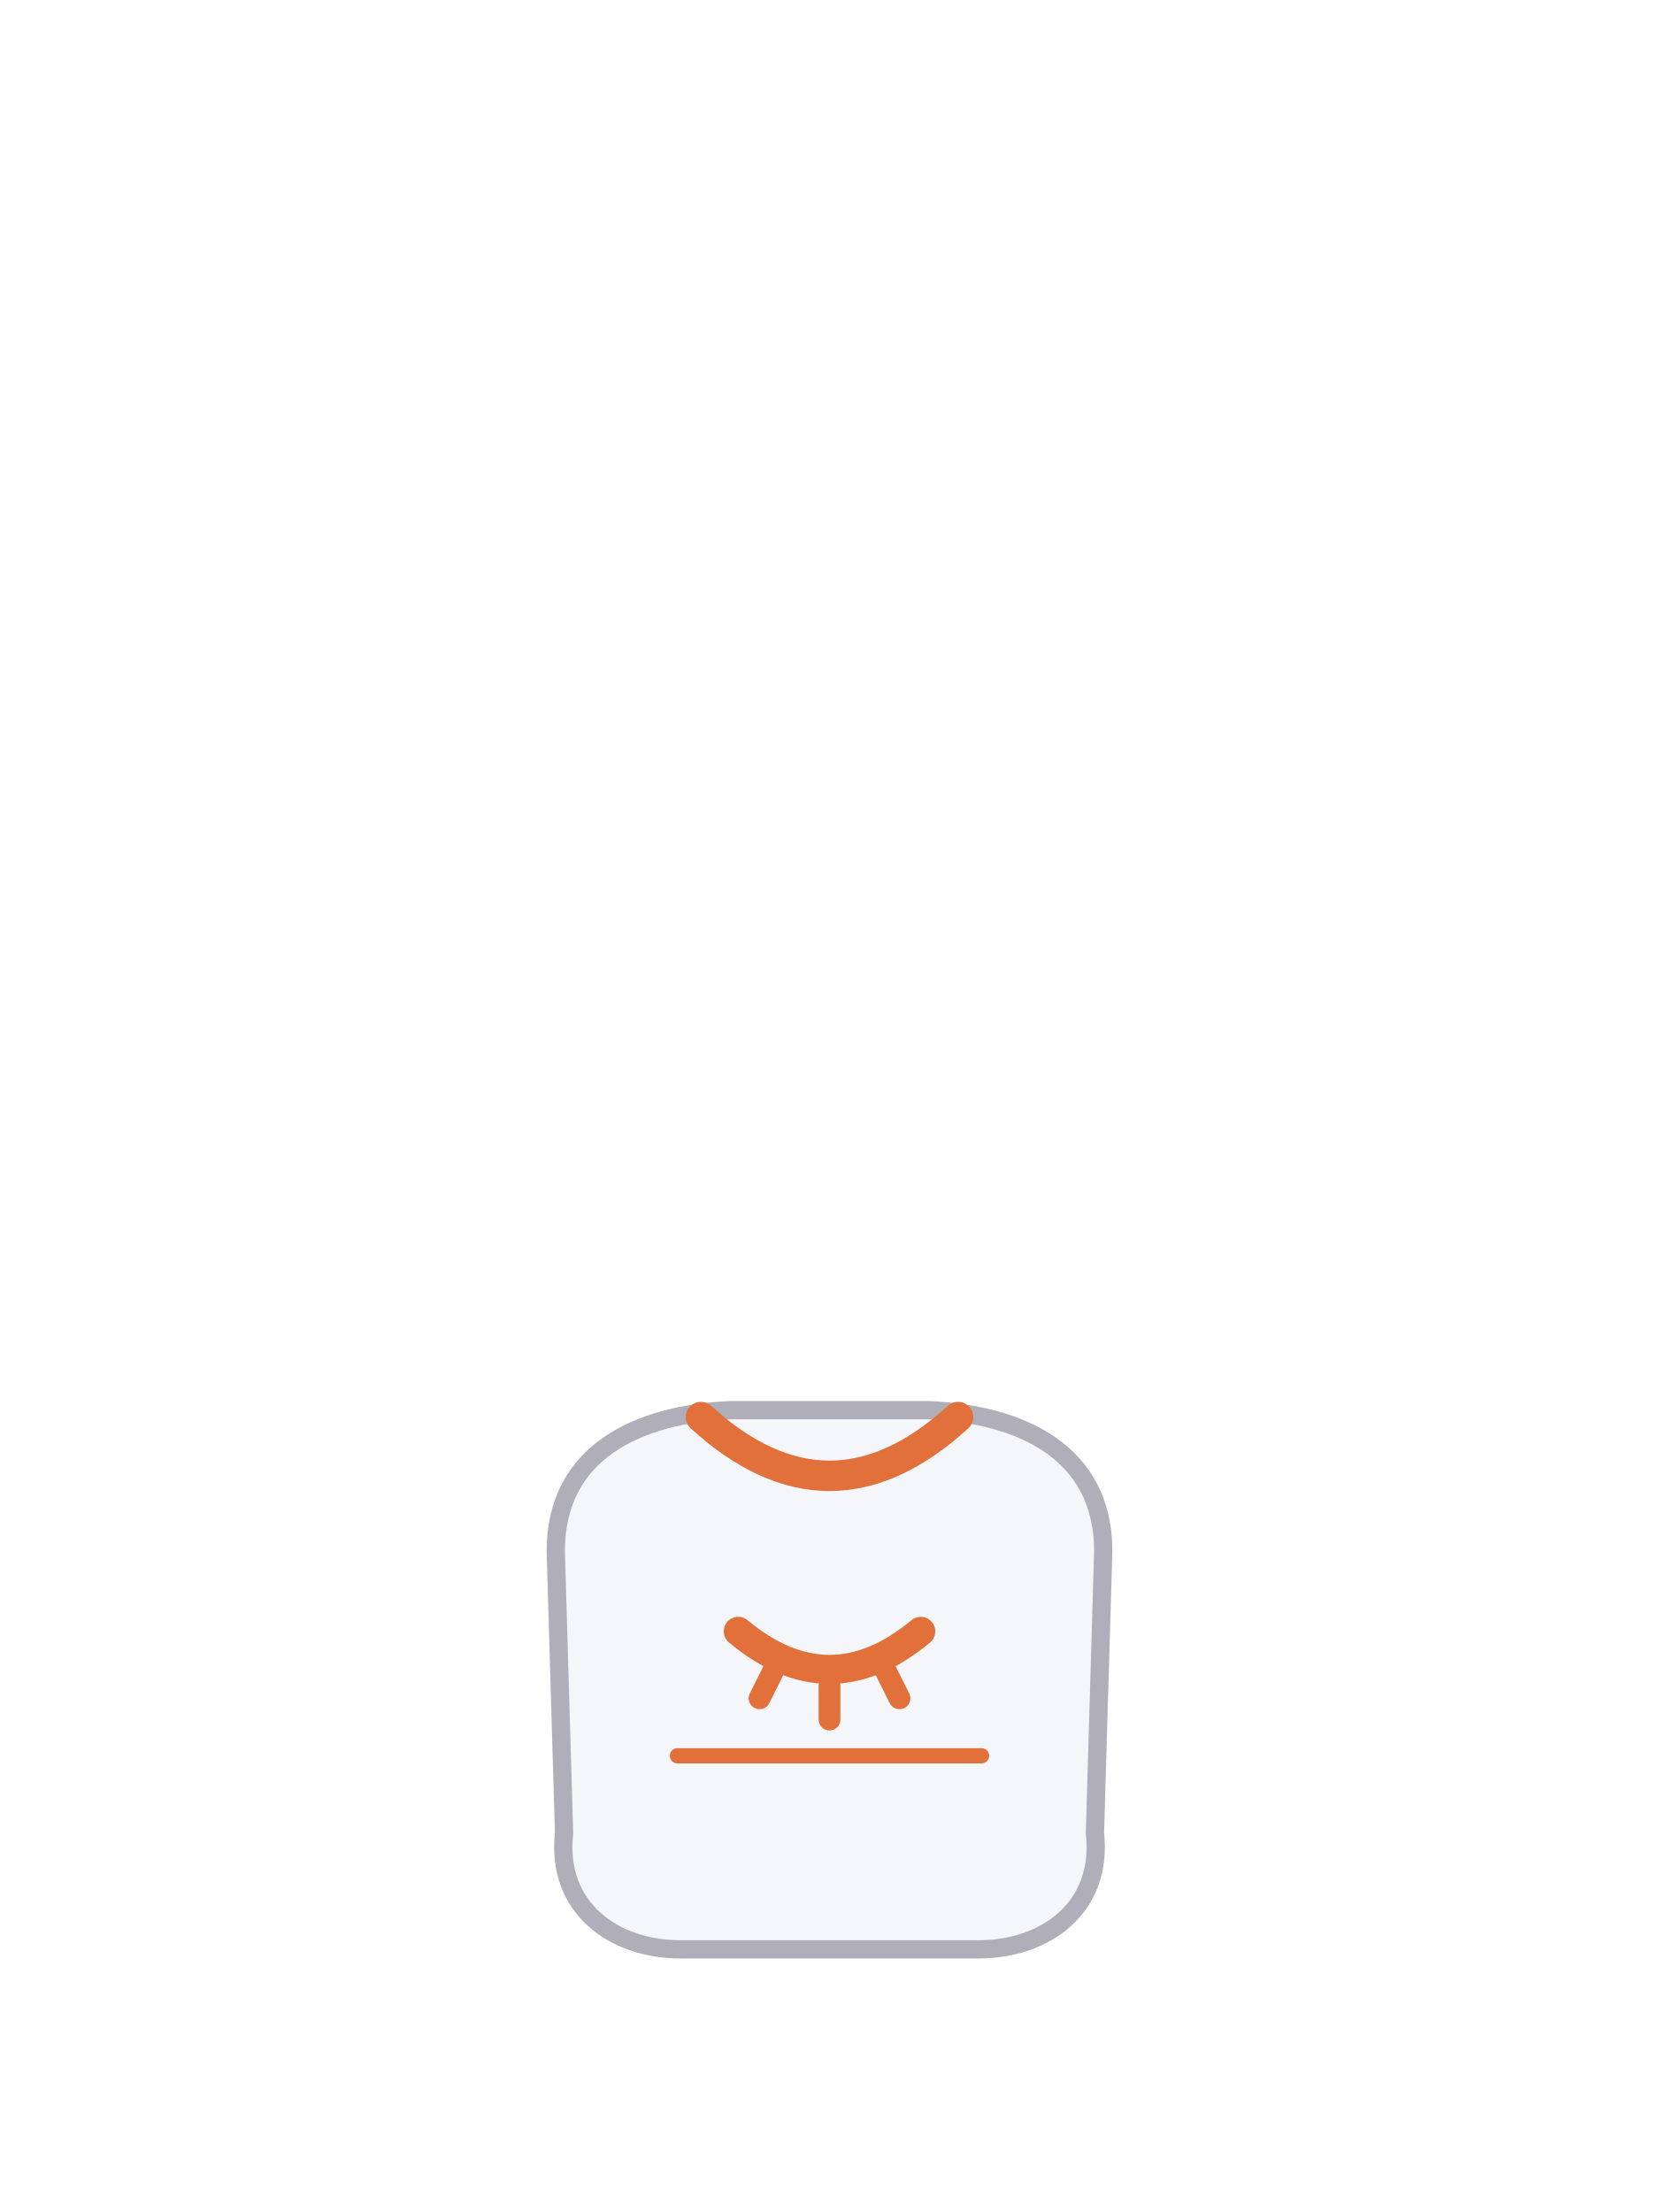
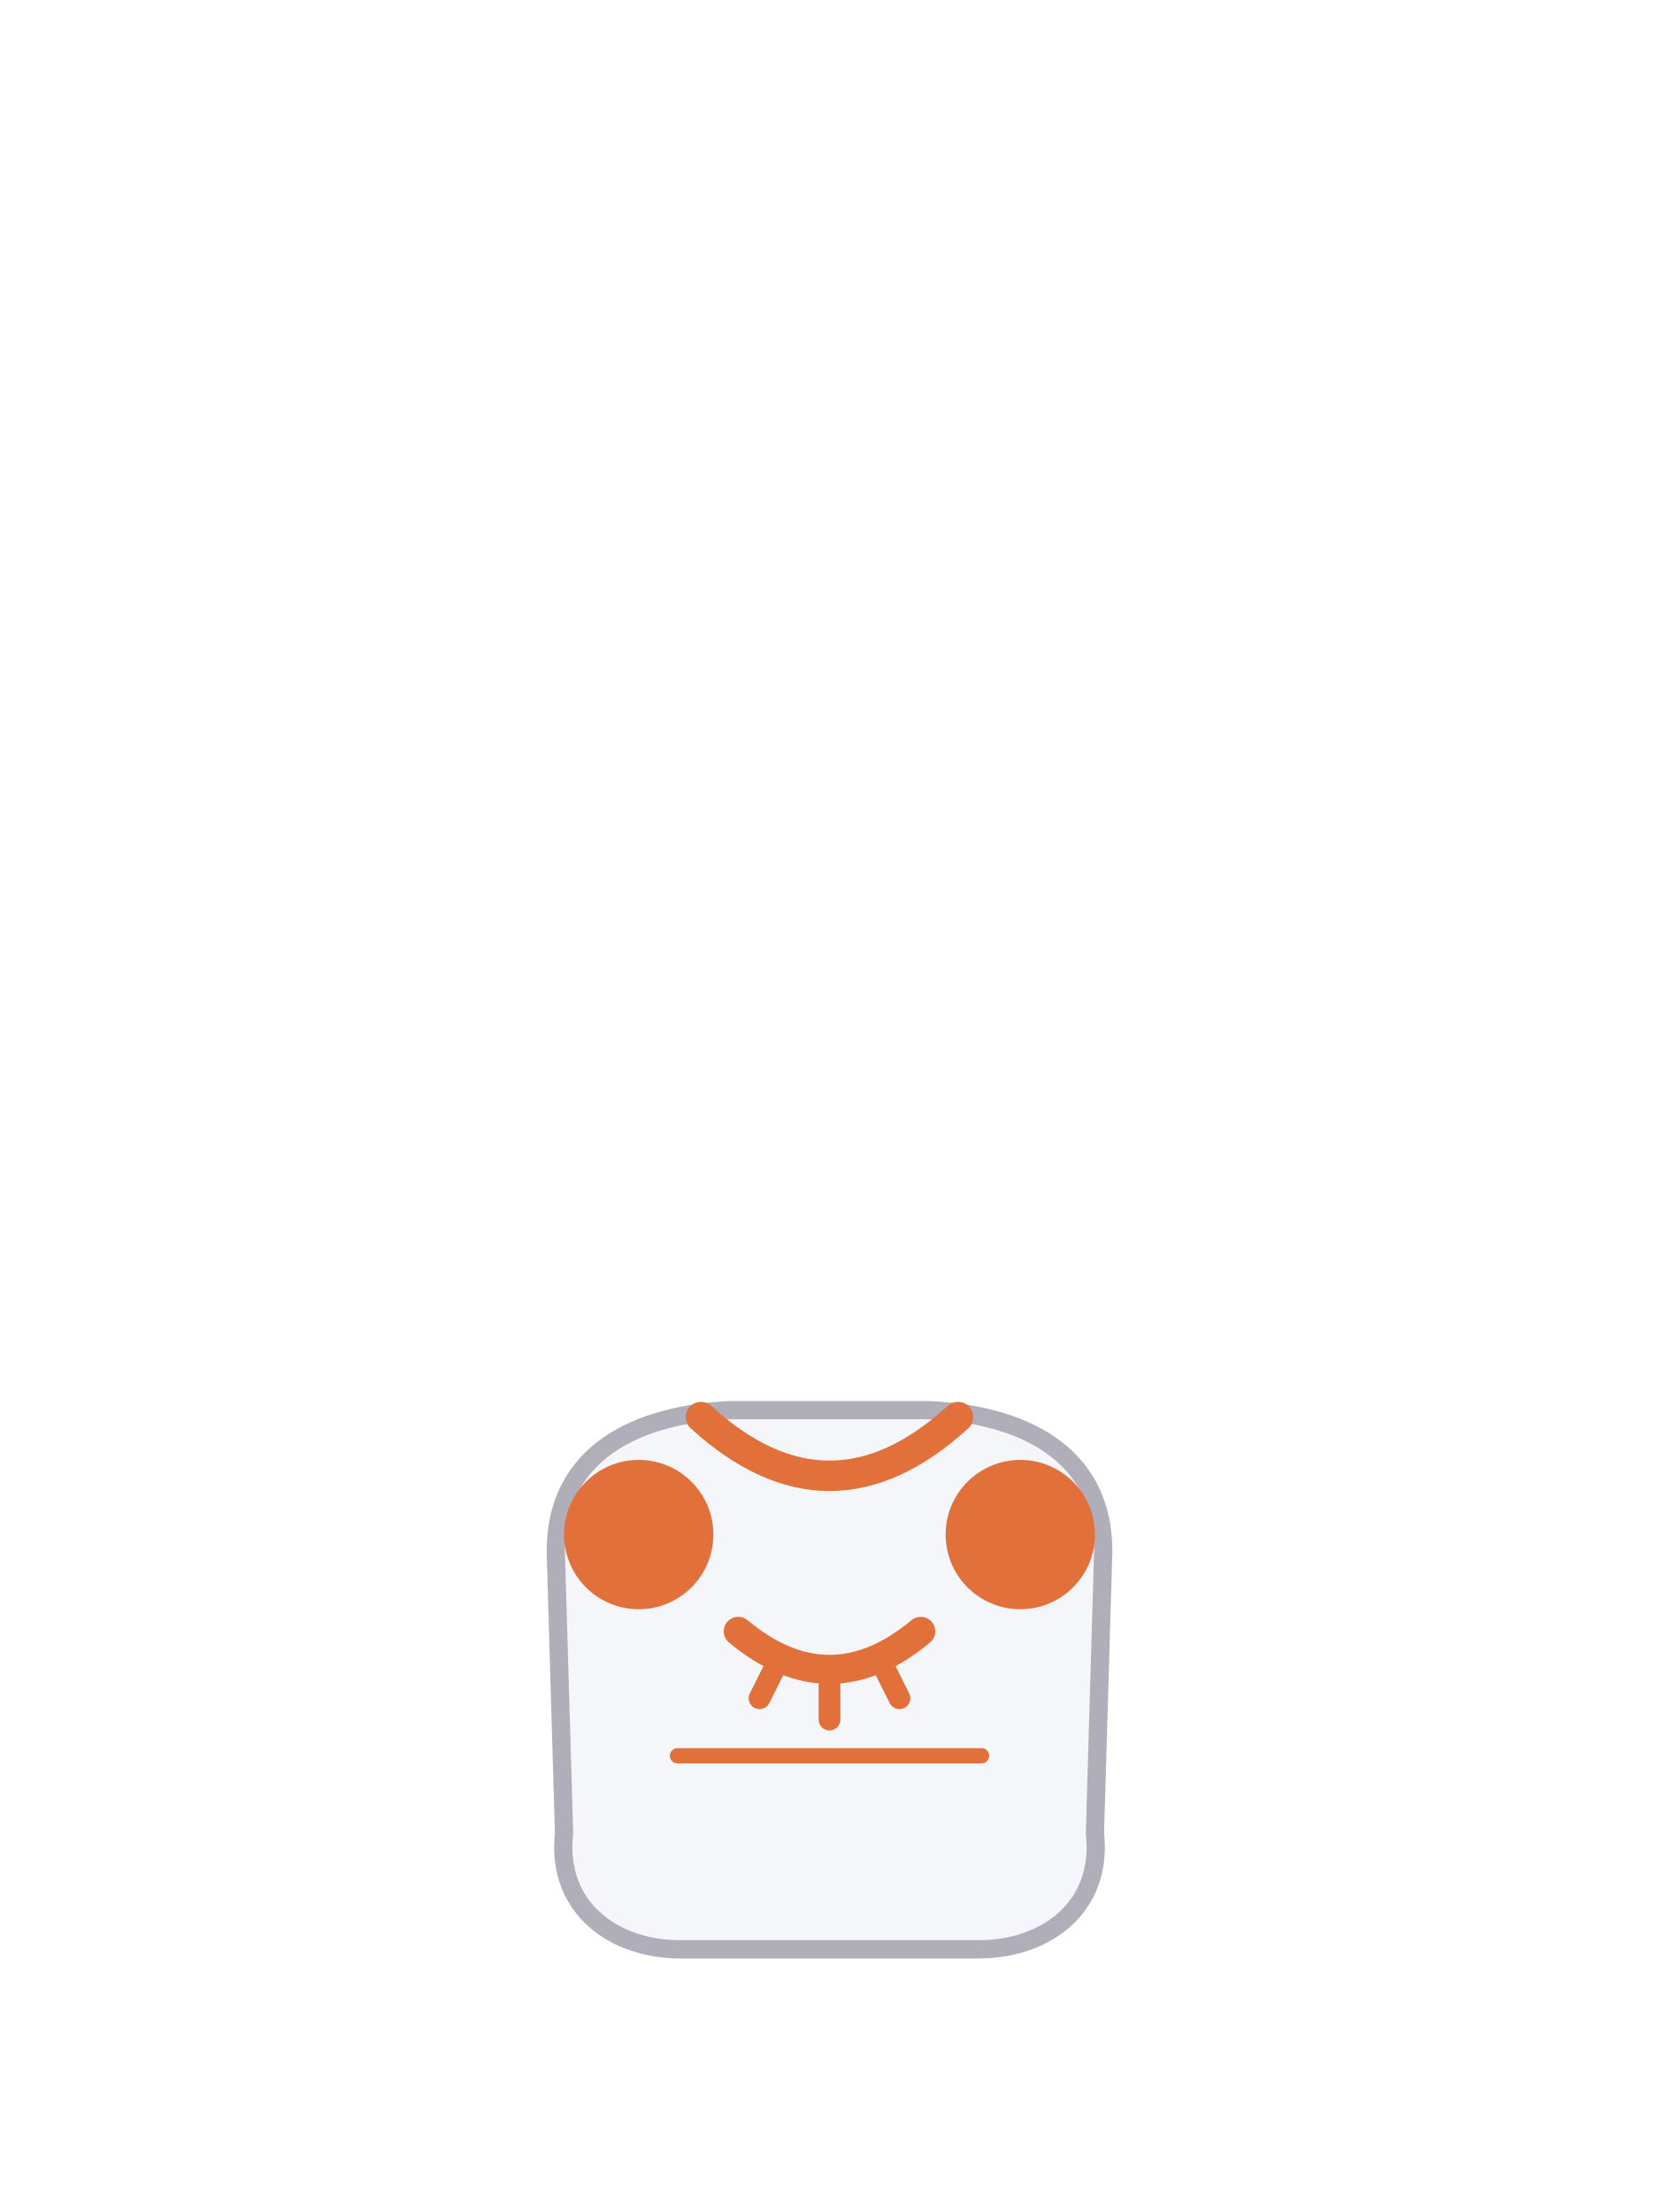
<svg xmlns="http://www.w3.org/2000/svg" viewBox="0 0 240 320">
  <path d="M 80.4 224.4 C 80.4 210 92.4 204.6 105.6 204 L 134.4 204 C 147.6 204.6 159.6 210 159.6 224.4 L 158.4 265.2 C 159.6 276 151.2 282 141.6 282 L 98.4 282 C 88.8 282 80.4 276 81.6 265.2 Z" fill="#F4F6FA" stroke="#AFAEB9" stroke-width="2.64" />
  <path d="M 101.4 205 Q 120 222 138.6 205" fill="none" stroke="#E2703A" stroke-width="4.4" stroke-linecap="round" />
  <path d="M 106.8 236 Q 120 247.0 133.2 236" fill="none" stroke="#E2703A" stroke-width="4.2" stroke-linecap="round" />
  <path d="M 112.08 241.28 L 109.88 245.68 M 120 243.92 L 120 248.76 M 127.92 241.28 L 130.12 245.68" fill="none" stroke="#E2703A" stroke-width="3.15" stroke-linecap="round" />
  <path d="M 98 254 L 142 254" fill="none" stroke="#E2703A" stroke-width="2.2" stroke-linecap="round" />
+   <circle cx="92.4" cy="222" r="10.8" fill="#E2703A" />
+   <circle cx="147.6" cy="222" r="10.8" fill="#E2703A" />
</svg>
